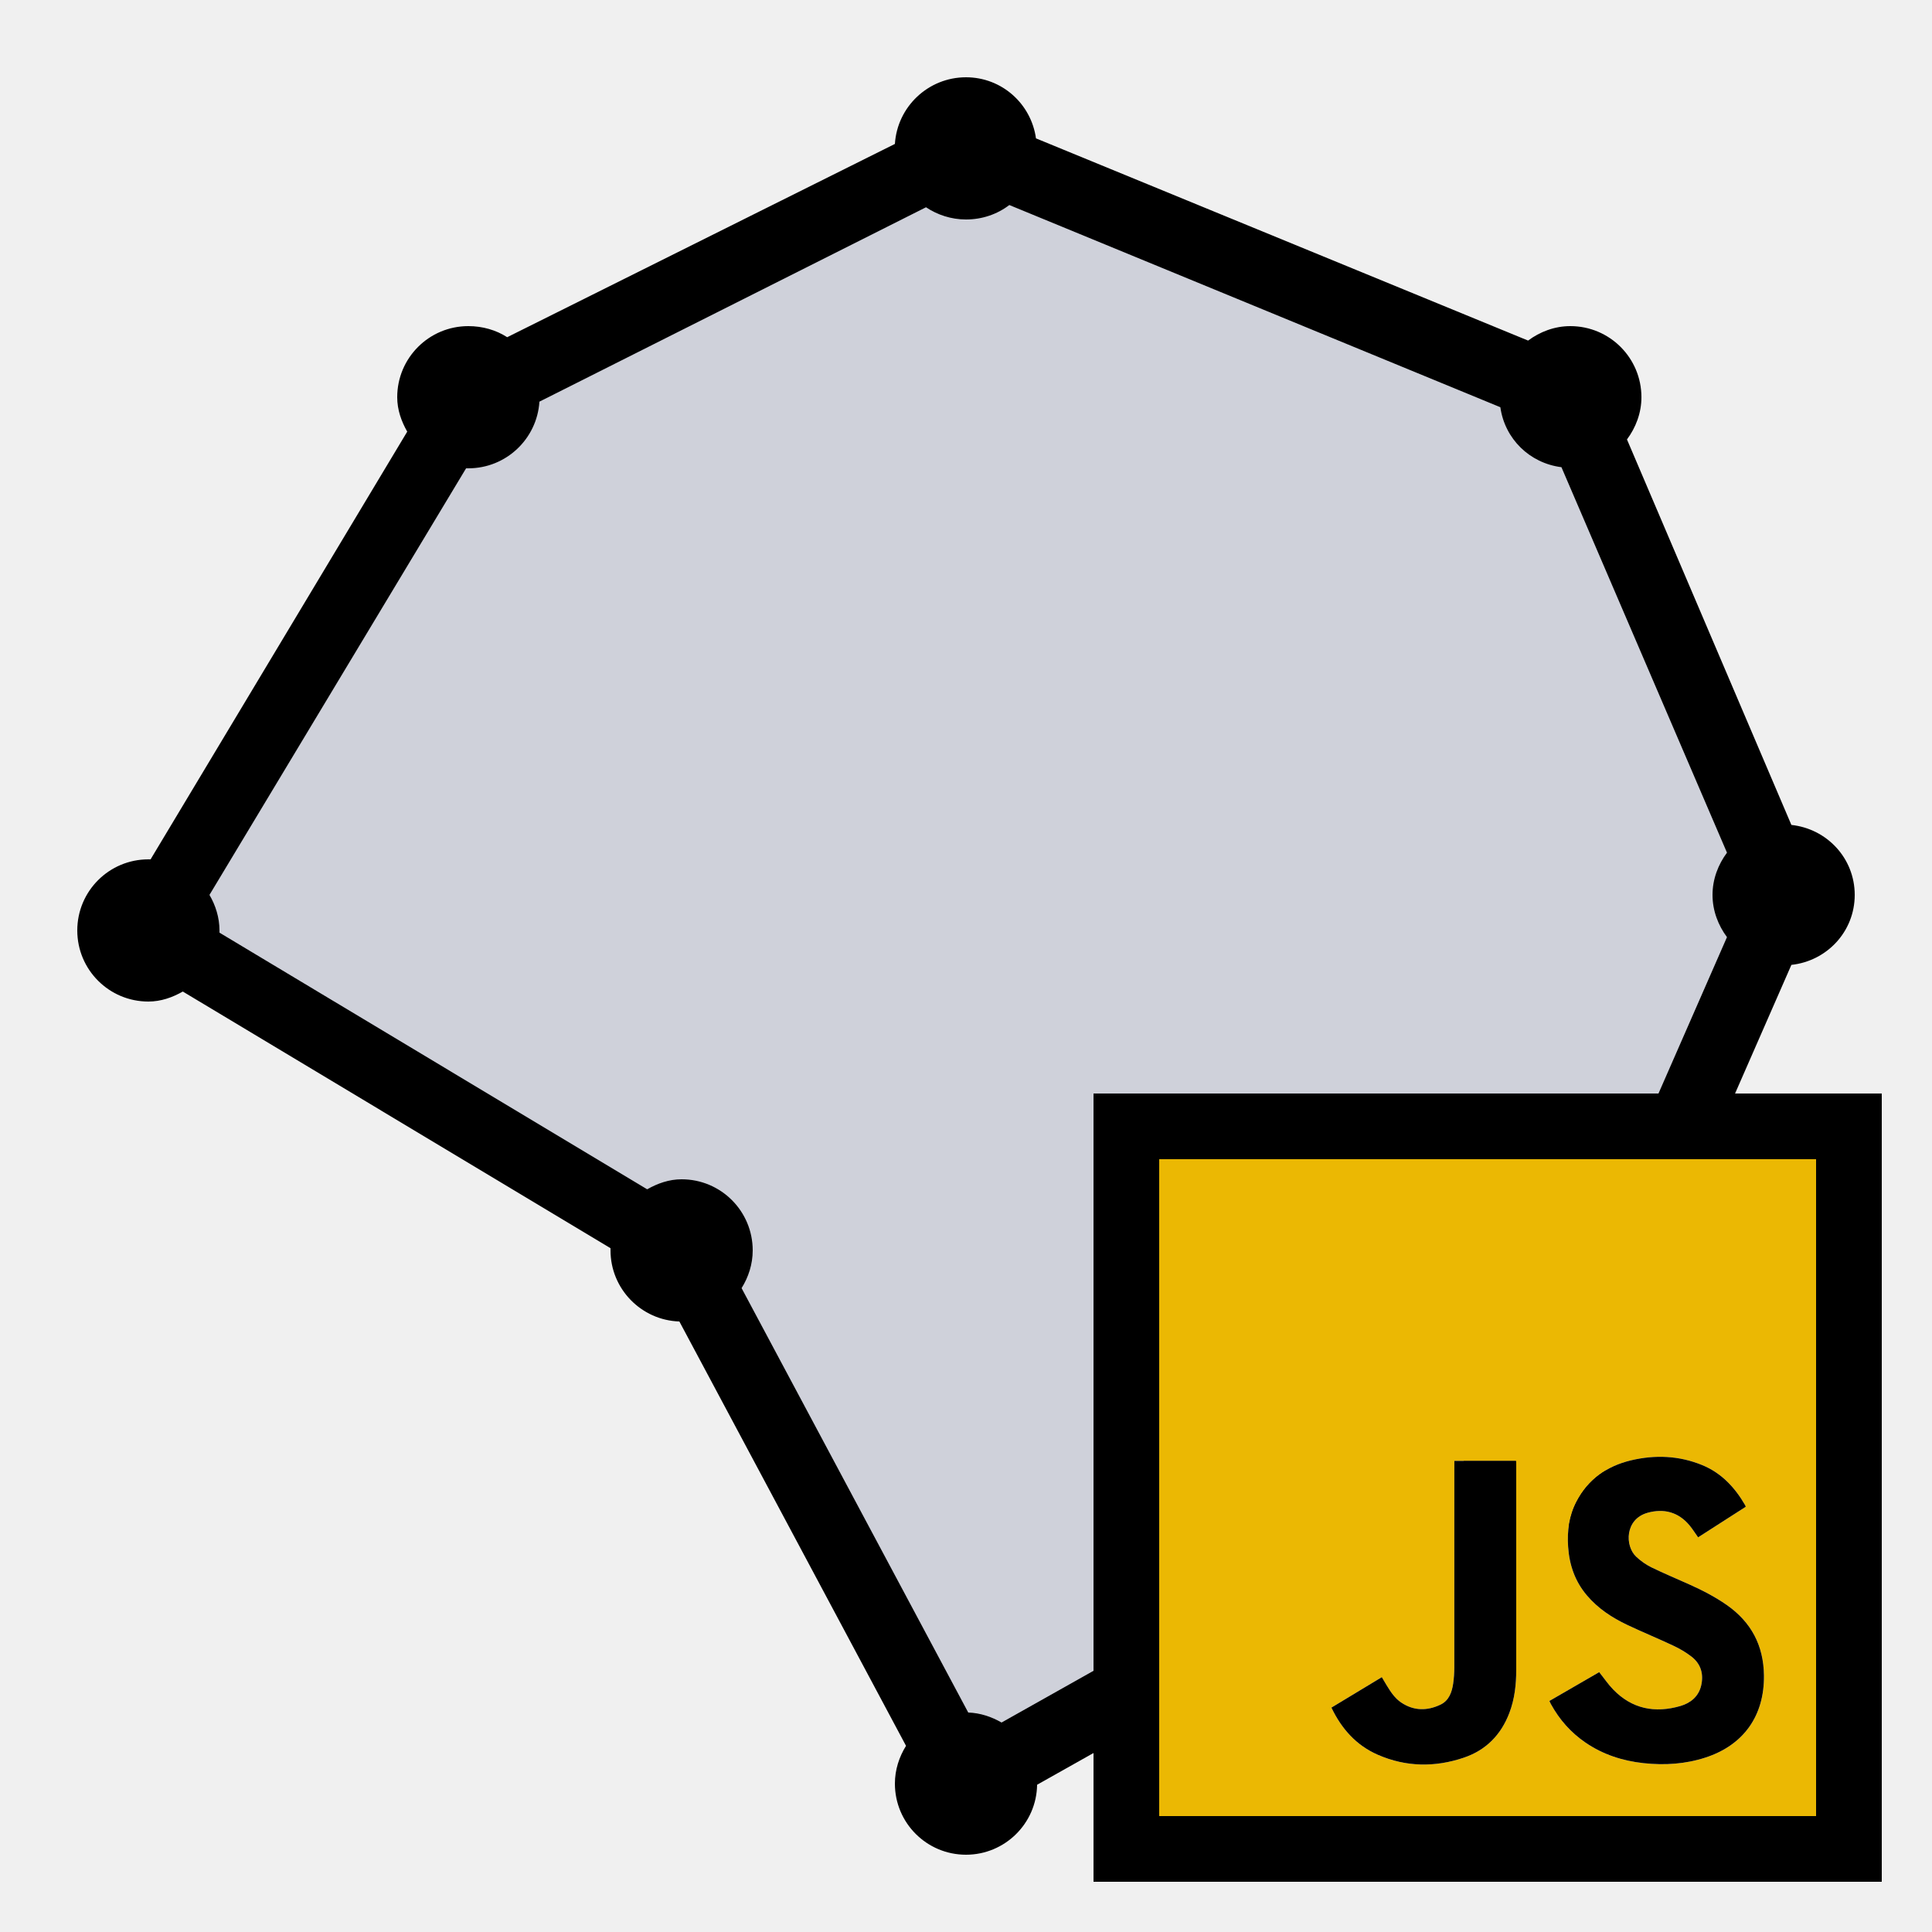
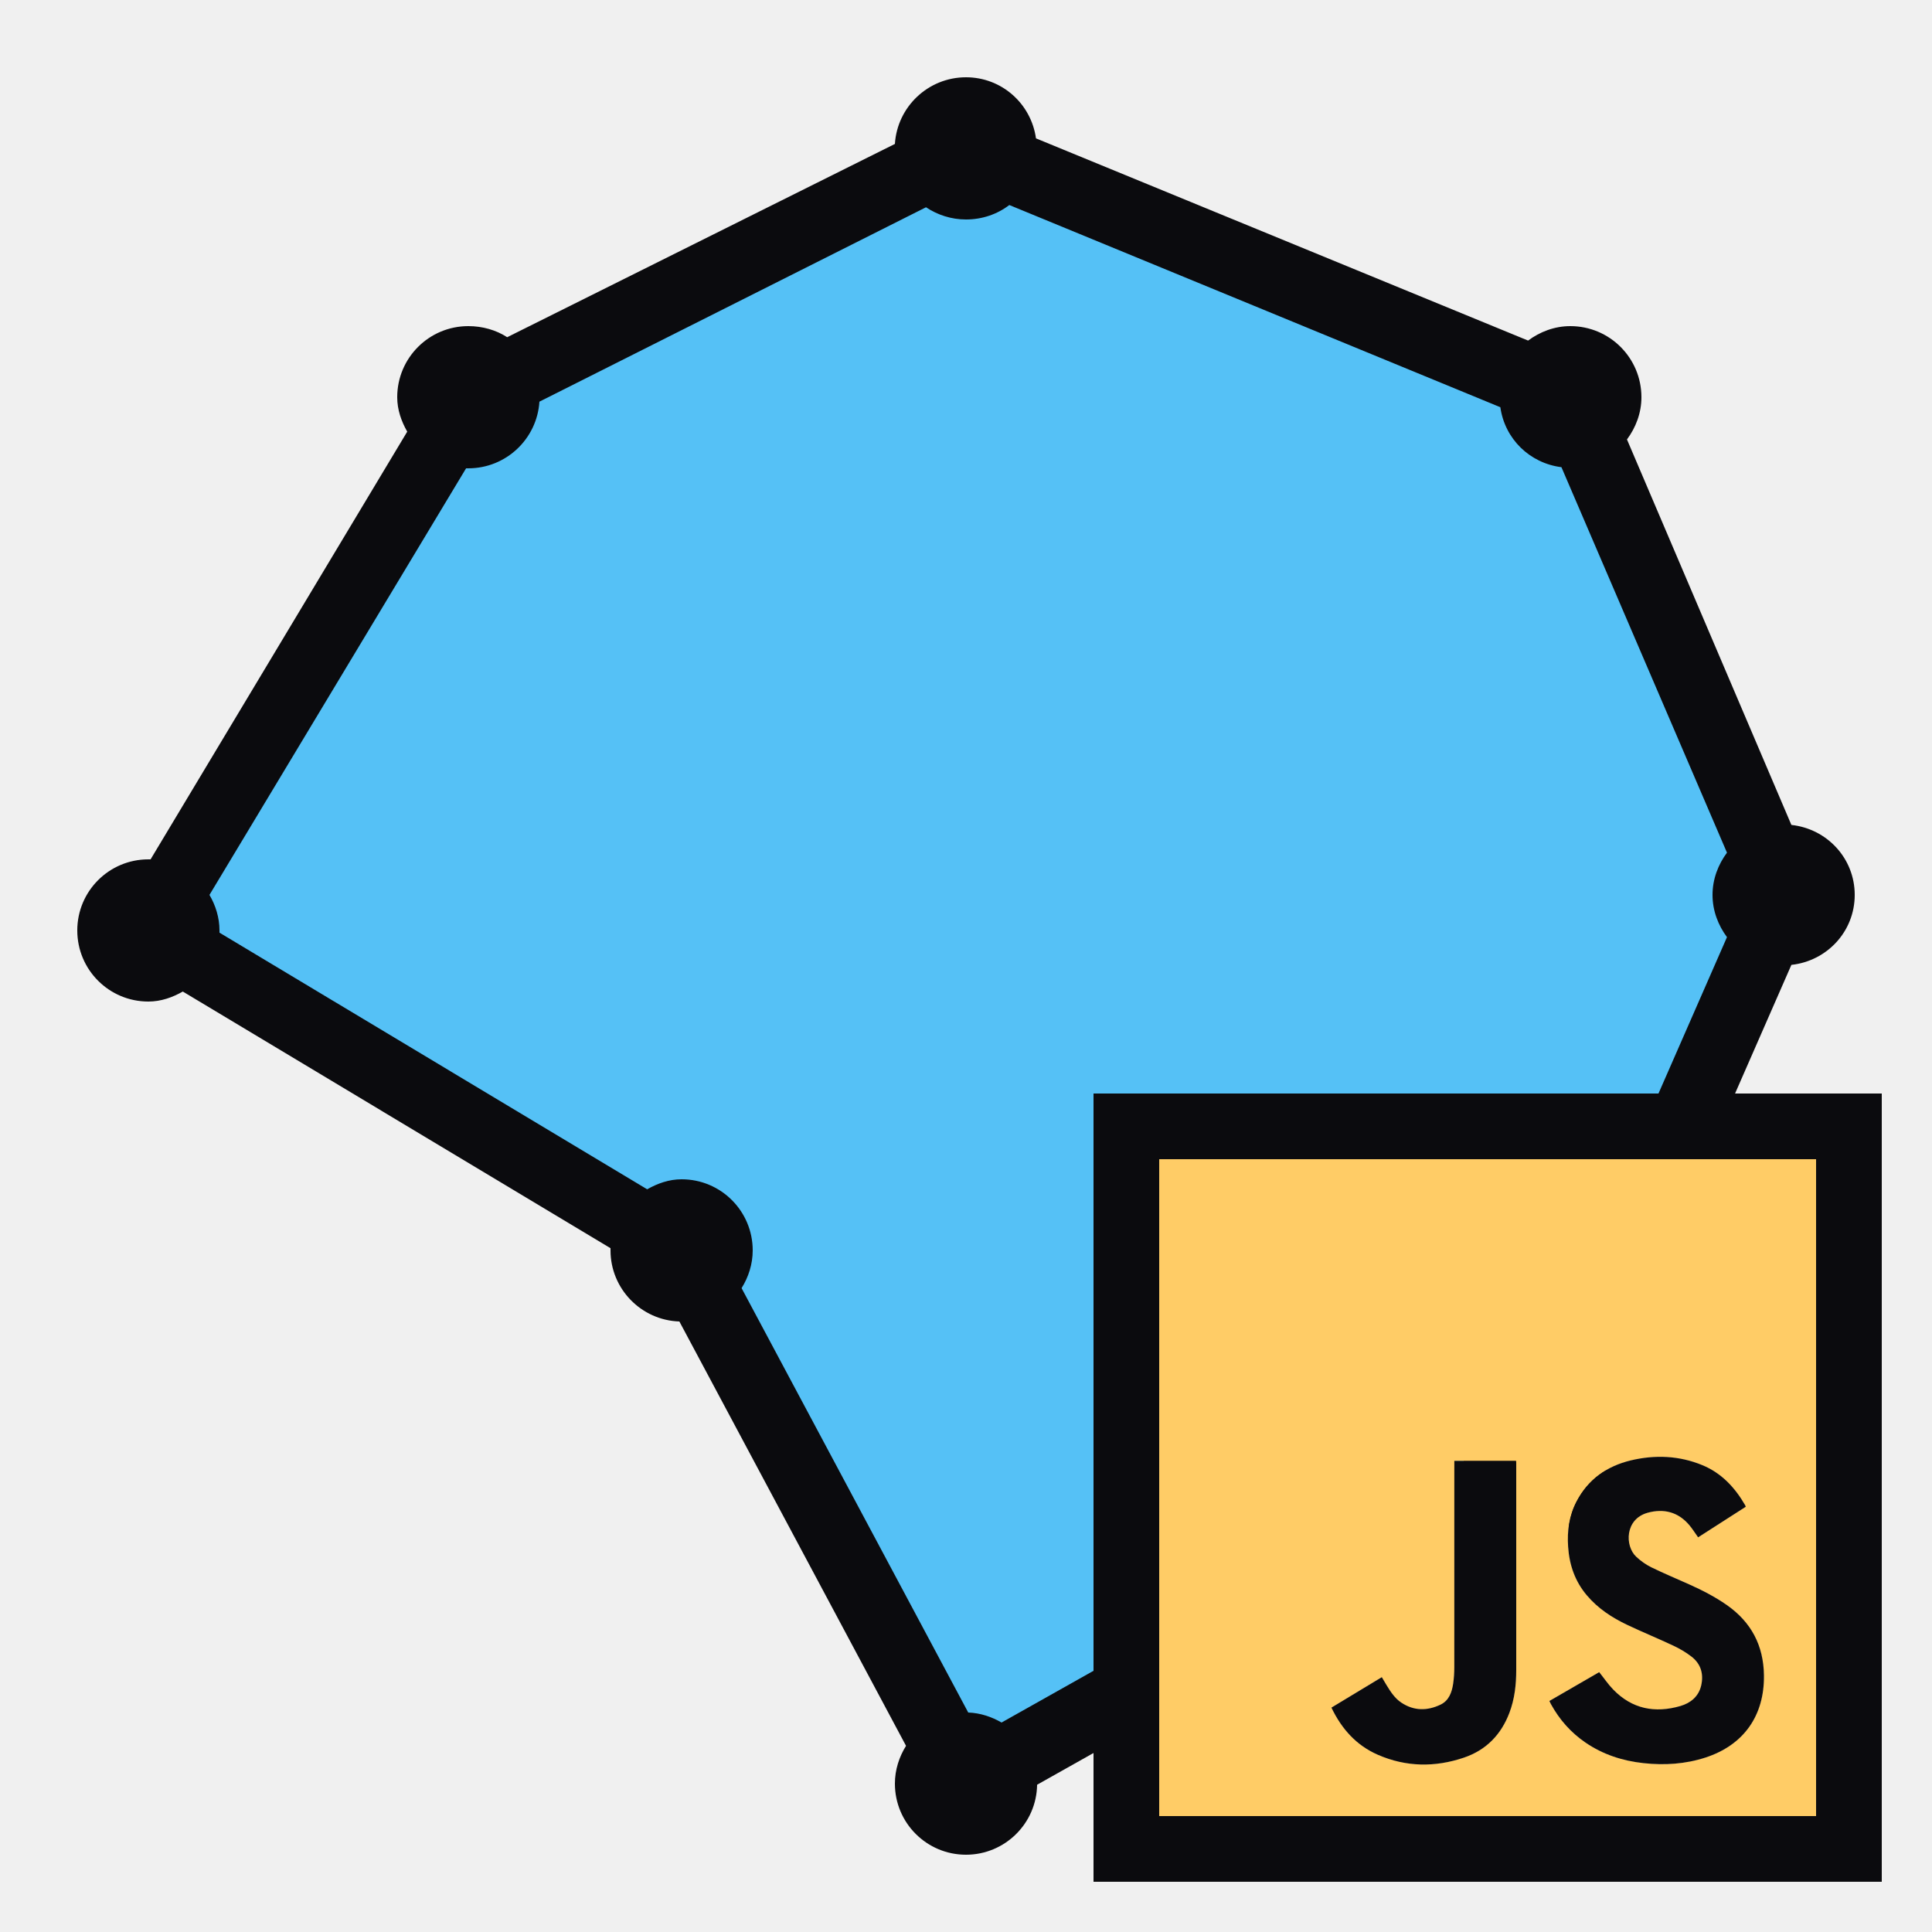
<svg xmlns="http://www.w3.org/2000/svg" width="50" height="50" viewBox="0 0 50 50" fill="none">
-   <path d="M17.5 32.5L5 24.5H3L12 10.5L25 4.5L40.5 10.5L46.5 23L39.5 37.5L25 46.5L17.5 32.5Z" fill="#CFD1DA" />
-   <path d="M25 2C24.023 2 23.221 2.762 23.16 3.725L13.126 8.727C12.839 8.541 12.487 8.44 12.12 8.44C11.103 8.44 10.28 9.263 10.28 10.28C10.28 10.607 10.388 10.905 10.539 11.171L3.897 22.24C3.88 22.24 3.858 22.24 3.84 22.24C2.823 22.24 2 23.063 2 24.08C2 25.097 2.823 25.92 3.84 25.92C4.167 25.92 4.465 25.812 4.731 25.661L15.8 32.303C15.8 32.321 15.8 32.342 15.8 32.36C15.8 33.355 16.594 34.168 17.582 34.2L23.448 45.182C23.271 45.466 23.16 45.801 23.16 46.16C23.16 47.177 23.983 48 25 48C26.006 48 26.826 47.191 26.84 46.189L38.8 39.461C39.069 39.619 39.386 39.72 39.72 39.72C40.737 39.72 41.56 38.897 41.56 37.88C41.56 37.47 41.413 37.093 41.186 36.788L46.361 24.971C47.281 24.871 48 24.109 48 23.16C48 22.211 47.281 21.449 46.361 21.349L42.106 11.373C42.333 11.067 42.48 10.69 42.48 10.28C42.48 9.263 41.657 8.44 40.64 8.44C40.23 8.44 39.853 8.587 39.547 8.814L26.811 3.581C26.686 2.686 25.927 2 25 2ZM26.121 5.306L38.829 10.539C38.944 11.358 39.587 11.987 40.41 12.091L44.694 22.067C44.467 22.373 44.32 22.75 44.32 23.16C44.32 23.57 44.467 23.947 44.694 24.253L39.519 36.069C38.606 36.169 37.894 36.917 37.88 37.851L25.92 44.579C25.665 44.431 25.37 44.331 25.058 44.32L19.192 33.337C19.369 33.054 19.48 32.719 19.48 32.36C19.48 31.343 18.657 30.52 17.64 30.52C17.313 30.52 17.015 30.628 16.749 30.779L5.68 24.137C5.68 24.119 5.68 24.098 5.68 24.08C5.68 23.746 5.579 23.43 5.421 23.16L12.062 12.12C12.081 12.12 12.102 12.12 12.12 12.12C13.098 12.12 13.899 11.358 13.96 10.395L23.965 5.364C24.26 5.561 24.619 5.68 25 5.68C25.421 5.68 25.812 5.543 26.121 5.306Z" fill="black" />
-   <g clip-path="url(#clip0_1903_2520)">
-     <path d="M30 47V30H47V47H30ZM40.098 44.021C40.114 44.054 40.125 44.078 40.138 44.101C40.357 44.503 40.652 44.837 41.03 45.096C41.484 45.407 41.991 45.571 42.535 45.63C43.08 45.689 43.615 45.655 44.138 45.485C45.127 45.163 45.665 44.401 45.651 43.359C45.641 42.586 45.323 41.981 44.69 41.538C44.385 41.324 44.055 41.155 43.715 41.003C43.389 40.856 43.058 40.719 42.737 40.562C42.595 40.492 42.458 40.395 42.343 40.286C42.048 40.007 42.052 39.314 42.641 39.15C43.061 39.034 43.437 39.131 43.725 39.477C43.804 39.572 43.869 39.678 43.947 39.786C44.356 39.524 44.767 39.26 45.18 38.995C45.175 38.979 45.173 38.968 45.168 38.96C44.903 38.5 44.557 38.124 44.058 37.918C43.456 37.67 42.831 37.645 42.204 37.795C41.586 37.944 41.101 38.284 40.801 38.858C40.609 39.226 40.555 39.621 40.583 40.032C40.615 40.502 40.761 40.927 41.069 41.289C41.355 41.627 41.717 41.864 42.111 42.051C42.507 42.239 42.914 42.405 43.31 42.592C43.472 42.668 43.63 42.761 43.772 42.87C44.021 43.061 44.097 43.327 44.025 43.627C43.958 43.908 43.753 44.074 43.49 44.151C42.831 44.344 42.237 44.229 41.748 43.723C41.618 43.589 41.512 43.431 41.387 43.275C40.966 43.519 40.536 43.768 40.098 44.021ZM34.457 44.193C34.722 44.745 35.104 45.173 35.662 45.415C36.39 45.731 37.138 45.741 37.884 45.488C38.459 45.294 38.848 44.895 39.063 44.328C39.199 43.97 39.24 43.597 39.24 43.218C39.241 41.445 39.241 39.673 39.24 37.901C39.24 37.87 39.237 37.839 39.235 37.808H37.638V37.933C37.638 39.673 37.639 41.413 37.637 43.153C37.637 43.292 37.628 43.433 37.608 43.571C37.575 43.796 37.498 44.012 37.28 44.116C36.939 44.279 36.592 44.281 36.267 44.064C36.099 43.953 35.991 43.786 35.888 43.618C35.845 43.55 35.805 43.48 35.76 43.405C35.325 43.668 34.896 43.928 34.457 44.193Z" fill="white" />
-     <path d="M30 47V30H47V47H30ZM40.098 44.021C40.114 44.054 40.125 44.078 40.138 44.101C40.357 44.503 40.652 44.837 41.03 45.096C41.484 45.407 41.991 45.571 42.535 45.63C43.08 45.689 43.615 45.655 44.138 45.485C45.127 45.163 45.665 44.401 45.651 43.359C45.641 42.586 45.323 41.981 44.69 41.538C44.385 41.324 44.055 41.155 43.715 41.003C43.389 40.856 43.058 40.719 42.737 40.562C42.595 40.492 42.458 40.395 42.343 40.286C42.048 40.007 42.052 39.314 42.641 39.15C43.061 39.034 43.437 39.131 43.725 39.477C43.804 39.572 43.869 39.678 43.947 39.786C44.356 39.524 44.767 39.26 45.18 38.995C45.175 38.979 45.173 38.968 45.168 38.96C44.903 38.5 44.557 38.124 44.058 37.918C43.456 37.67 42.831 37.645 42.204 37.795C41.586 37.944 41.101 38.284 40.801 38.858C40.609 39.226 40.555 39.621 40.583 40.032C40.615 40.502 40.761 40.927 41.069 41.289C41.355 41.627 41.717 41.864 42.111 42.051C42.507 42.239 42.914 42.405 43.31 42.592C43.472 42.668 43.63 42.761 43.772 42.87C44.021 43.061 44.097 43.327 44.025 43.627C43.958 43.908 43.753 44.074 43.49 44.151C42.831 44.344 42.237 44.229 41.748 43.723C41.618 43.589 41.512 43.431 41.387 43.275C40.966 43.519 40.536 43.768 40.098 44.021ZM34.457 44.193C34.722 44.745 35.104 45.173 35.662 45.415C36.39 45.731 37.138 45.741 37.884 45.488C38.459 45.294 38.848 44.895 39.063 44.328C39.199 43.97 39.24 43.597 39.24 43.218C39.241 41.445 39.241 39.673 39.24 37.901C39.24 37.87 39.237 37.839 39.235 37.808H37.638V37.933C37.638 39.673 37.639 41.413 37.637 43.153C37.637 43.292 37.628 43.433 37.608 43.571C37.575 43.796 37.498 44.012 37.28 44.116C36.939 44.279 36.592 44.281 36.267 44.064C36.099 43.953 35.991 43.786 35.888 43.618C35.845 43.55 35.805 43.48 35.76 43.405C35.325 43.668 34.896 43.928 34.457 44.193Z" fill="#EBB803" />
-     <path d="M40.098 44.021C40.536 43.768 40.966 43.519 41.387 43.275C41.512 43.431 41.618 43.589 41.748 43.723C42.237 44.229 42.831 44.343 43.49 44.151C43.752 44.074 43.957 43.908 44.025 43.627C44.096 43.327 44.021 43.061 43.772 42.87C43.63 42.761 43.472 42.668 43.31 42.592C42.914 42.405 42.507 42.239 42.111 42.051C41.717 41.864 41.355 41.627 41.069 41.289C40.761 40.927 40.615 40.502 40.583 40.032C40.554 39.622 40.609 39.226 40.801 38.858C41.101 38.284 41.586 37.944 42.204 37.795C42.831 37.645 43.455 37.67 44.057 37.918C44.556 38.124 44.903 38.5 45.168 38.96C45.173 38.969 45.174 38.979 45.18 38.995C44.767 39.26 44.356 39.523 43.947 39.786C43.869 39.678 43.804 39.572 43.725 39.477C43.437 39.131 43.061 39.034 42.641 39.15C42.051 39.314 42.048 40.007 42.343 40.286C42.458 40.395 42.595 40.492 42.737 40.562C43.058 40.719 43.389 40.856 43.715 41.003C44.054 41.155 44.384 41.324 44.69 41.538C45.323 41.981 45.641 42.586 45.651 43.359C45.664 44.401 45.127 45.163 44.138 45.485C43.615 45.655 43.079 45.689 42.535 45.63C41.991 45.571 41.484 45.407 41.03 45.096C40.652 44.837 40.357 44.503 40.137 44.101C40.124 44.078 40.114 44.054 40.098 44.021Z" fill="black" />
-     <path d="M34.457 44.193C34.895 43.928 35.325 43.668 35.761 43.405C35.805 43.48 35.846 43.55 35.888 43.618C35.991 43.786 36.099 43.953 36.267 44.064C36.592 44.281 36.939 44.279 37.28 44.116C37.498 44.012 37.575 43.796 37.608 43.571C37.628 43.433 37.637 43.292 37.637 43.153C37.639 41.413 37.638 39.673 37.638 37.933V37.808H39.235C39.237 37.839 39.24 37.87 39.24 37.901C39.241 39.673 39.241 41.445 39.24 43.218C39.24 43.597 39.199 43.97 39.063 44.328C38.848 44.895 38.459 45.294 37.884 45.488C37.138 45.741 36.39 45.731 35.662 45.415C35.104 45.173 34.722 44.746 34.457 44.193Z" fill="black" />
+   <path d="M17.5 32.5L5 24.5H3L12 10.5L25 4.5L40.5 10.5L46.5 23L39.5 37.5L25 46.5L17.5 32.5Z" fill="#55C1F6" />
+   <path d="M25 2C24.023 2 23.221 2.762 23.16 3.725L13.126 8.727C12.839 8.541 12.487 8.44 12.12 8.44C11.103 8.44 10.28 9.263 10.28 10.28C10.28 10.607 10.388 10.905 10.539 11.171L3.897 22.24C3.88 22.24 3.858 22.24 3.84 22.24C2.823 22.24 2 23.063 2 24.08C2 25.097 2.823 25.92 3.84 25.92C4.167 25.92 4.465 25.812 4.731 25.661L15.8 32.303C15.8 32.321 15.8 32.342 15.8 32.36C15.8 33.355 16.594 34.168 17.582 34.2L23.448 45.182C23.271 45.466 23.16 45.801 23.16 46.16C23.16 47.177 23.983 48 25 48C26.006 48 26.826 47.191 26.84 46.189L38.8 39.461C39.069 39.619 39.386 39.72 39.72 39.72C40.737 39.72 41.56 38.897 41.56 37.88C41.56 37.47 41.413 37.093 41.186 36.788L46.361 24.971C47.281 24.871 48 24.109 48 23.16C48 22.211 47.281 21.449 46.361 21.349L42.106 11.373C42.333 11.067 42.48 10.69 42.48 10.28C42.48 9.263 41.657 8.44 40.64 8.44C40.23 8.44 39.853 8.587 39.547 8.814L26.811 3.581C26.686 2.686 25.927 2 25 2ZM26.121 5.306L38.829 10.539C38.944 11.358 39.587 11.987 40.41 12.091L44.694 22.067C44.467 22.373 44.32 22.75 44.32 23.16C44.32 23.57 44.467 23.947 44.694 24.253L39.519 36.069C38.606 36.169 37.894 36.917 37.88 37.851L25.92 44.579C25.665 44.431 25.37 44.331 25.058 44.32L19.192 33.337C19.369 33.054 19.48 32.719 19.48 32.36C19.48 31.343 18.657 30.52 17.64 30.52C17.313 30.52 17.015 30.628 16.749 30.779L5.68 24.137C5.68 24.119 5.68 24.098 5.68 24.08C5.68 23.746 5.579 23.43 5.421 23.16L12.062 12.12C12.081 12.12 12.102 12.12 12.12 12.12C13.098 12.12 13.899 11.358 13.96 10.395L23.965 5.364C24.26 5.561 24.619 5.68 25 5.68C25.421 5.68 25.812 5.543 26.121 5.306Z" fill="#0B0B0E" />
+   <mask id="mask0_6_1056" style="mask-type:luminance" maskUnits="userSpaceOnUse" x="30" y="30" width="17" height="17">
+     <path d="M47 30H30V47H47V30Z" fill="white" />
+   </mask>
+   <g mask="url(#mask0_6_1056)">
+     <path d="M30 47V30H47V47H30ZM40.098 44.021C40.114 44.054 40.125 44.078 40.138 44.101C40.357 44.503 40.652 44.837 41.03 45.096C41.484 45.407 41.991 45.571 42.535 45.63C43.08 45.689 43.615 45.655 44.138 45.485C45.127 45.163 45.665 44.401 45.651 43.359C45.641 42.586 45.323 41.981 44.69 41.538C44.385 41.324 44.055 41.155 43.715 41.003C43.389 40.856 43.058 40.719 42.737 40.562C42.595 40.492 42.458 40.395 42.343 40.286C42.048 40.007 42.052 39.314 42.641 39.15C43.061 39.034 43.437 39.131 43.725 39.477C43.804 39.572 43.869 39.678 43.947 39.786C44.356 39.524 44.767 39.26 45.18 38.995C45.175 38.979 45.173 38.968 45.168 38.96C44.903 38.5 44.557 38.124 44.058 37.918C43.456 37.67 42.831 37.645 42.204 37.795C41.586 37.944 41.101 38.284 40.801 38.858C40.609 39.226 40.555 39.621 40.583 40.032C40.615 40.502 40.761 40.927 41.069 41.289C41.355 41.627 41.717 41.864 42.111 42.051C42.507 42.239 42.914 42.405 43.31 42.592C43.472 42.668 43.63 42.761 43.772 42.87C44.021 43.061 44.097 43.327 44.025 43.627C43.958 43.908 43.753 44.074 43.49 44.151C42.831 44.344 42.237 44.229 41.748 43.723C41.618 43.589 41.512 43.431 41.387 43.275C40.966 43.519 40.536 43.768 40.098 44.021ZM34.457 44.193C34.722 44.745 35.104 45.173 35.662 45.415C36.39 45.731 37.138 45.741 37.884 45.488C38.459 45.294 38.848 44.895 39.063 44.328C39.199 43.97 39.24 43.597 39.24 43.218C39.241 41.445 39.241 39.673 39.24 37.901C39.24 37.87 39.237 37.839 39.235 37.808H37.638V37.933C37.638 39.673 37.639 41.413 37.637 43.153C37.637 43.292 37.628 43.433 37.608 43.571C37.575 43.796 37.498 44.012 37.28 44.116C36.939 44.279 36.592 44.281 36.267 44.064C36.099 43.953 35.991 43.786 35.888 43.618C35.845 43.55 35.805 43.48 35.76 43.405C35.325 43.668 34.896 43.928 34.457 44.193Z" fill="#FFCC66" />
+     <path d="M30 47V30H47V47H30ZM40.098 44.021C40.114 44.054 40.125 44.078 40.138 44.101C40.357 44.503 40.652 44.837 41.03 45.096C41.484 45.407 41.991 45.571 42.535 45.63C43.08 45.689 43.615 45.655 44.138 45.485C45.127 45.163 45.665 44.401 45.651 43.359C45.641 42.586 45.323 41.981 44.69 41.538C44.385 41.324 44.055 41.155 43.715 41.003C43.389 40.856 43.058 40.719 42.737 40.562C42.595 40.492 42.458 40.395 42.343 40.286C42.048 40.007 42.052 39.314 42.641 39.15C43.061 39.034 43.437 39.131 43.725 39.477C43.804 39.572 43.869 39.678 43.947 39.786C44.356 39.524 44.767 39.26 45.18 38.995C45.175 38.979 45.173 38.968 45.168 38.96C44.903 38.5 44.557 38.124 44.058 37.918C43.456 37.67 42.831 37.645 42.204 37.795C41.586 37.944 41.101 38.284 40.801 38.858C40.609 39.226 40.555 39.621 40.583 40.032C40.615 40.502 40.761 40.927 41.069 41.289C41.355 41.627 41.717 41.864 42.111 42.051C42.507 42.239 42.914 42.405 43.31 42.592C43.472 42.668 43.63 42.761 43.772 42.87C44.021 43.061 44.097 43.327 44.025 43.627C43.958 43.908 43.753 44.074 43.49 44.151C42.831 44.344 42.237 44.229 41.748 43.723C41.618 43.589 41.512 43.431 41.387 43.275C40.966 43.519 40.536 43.768 40.098 44.021ZM34.457 44.193C34.722 44.745 35.104 45.173 35.662 45.415C36.39 45.731 37.138 45.741 37.884 45.488C38.459 45.294 38.848 44.895 39.063 44.328C39.199 43.97 39.24 43.597 39.24 43.218C39.241 41.445 39.241 39.673 39.24 37.901C39.24 37.87 39.237 37.839 39.235 37.808H37.638V37.933C37.638 39.673 37.639 41.413 37.637 43.153C37.637 43.292 37.628 43.433 37.608 43.571C37.575 43.796 37.498 44.012 37.28 44.116C36.939 44.279 36.592 44.281 36.267 44.064C36.099 43.953 35.991 43.786 35.888 43.618C35.845 43.55 35.805 43.48 35.76 43.405C35.325 43.668 34.896 43.928 34.457 44.193Z" fill="#FFCC66" />
+     <path d="M40.098 44.021C40.536 43.768 40.966 43.519 41.387 43.275C41.512 43.431 41.618 43.589 41.748 43.723C42.237 44.229 42.831 44.343 43.49 44.151C43.752 44.074 43.957 43.908 44.025 43.627C44.096 43.327 44.021 43.061 43.772 42.87C43.63 42.761 43.472 42.668 43.31 42.592C42.914 42.405 42.507 42.239 42.111 42.051C41.717 41.864 41.355 41.627 41.069 41.289C40.761 40.927 40.615 40.502 40.583 40.032C40.554 39.622 40.609 39.226 40.801 38.858C41.101 38.284 41.586 37.944 42.204 37.795C42.831 37.645 43.455 37.67 44.057 37.918C44.556 38.124 44.903 38.5 45.168 38.96C45.173 38.969 45.174 38.979 45.18 38.995C44.767 39.26 44.356 39.523 43.947 39.786C43.869 39.678 43.804 39.572 43.725 39.477C43.437 39.131 43.061 39.034 42.641 39.15C42.051 39.314 42.048 40.007 42.343 40.286C42.458 40.395 42.595 40.492 42.737 40.562C43.058 40.719 43.389 40.856 43.715 41.003C44.054 41.155 44.384 41.324 44.69 41.538C45.323 41.981 45.641 42.586 45.651 43.359C45.664 44.401 45.127 45.163 44.138 45.485C43.615 45.655 43.079 45.689 42.535 45.63C41.991 45.571 41.484 45.407 41.03 45.096C40.652 44.837 40.357 44.503 40.137 44.101C40.124 44.078 40.114 44.054 40.098 44.021Z" fill="#0B0B0E" />
+     <path d="M34.457 44.193C34.895 43.928 35.325 43.668 35.761 43.405C35.805 43.48 35.846 43.55 35.888 43.618C35.991 43.786 36.099 43.953 36.267 44.064C36.592 44.281 36.939 44.279 37.28 44.116C37.498 44.012 37.575 43.796 37.608 43.571C37.628 43.433 37.637 43.292 37.637 43.153C37.639 41.413 37.638 39.673 37.638 37.933V37.808H39.235C39.237 37.839 39.24 37.87 39.24 37.901C39.241 39.673 39.241 41.445 39.24 43.218C39.24 43.597 39.199 43.97 39.063 44.328C38.848 44.895 38.459 45.294 37.884 45.488C37.138 45.741 36.39 45.731 35.662 45.415C35.104 45.173 34.722 44.746 34.457 44.193Z" fill="#0B0B0E" />
  </g>
-   <rect x="29.15" y="29.15" width="18.7" height="18.7" stroke="black" stroke-width="1.7" />
-   <defs>
-     <clipPath id="clip0_1903_2520">
-       <rect x="30" y="30" width="17" height="17" fill="white" />
-     </clipPath>
-   </defs>
+   <path d="M47.85 29.15H29.15V47.85H47.85V29.15Z" stroke="#0B0B0E" stroke-width="1.7" />
</svg>
